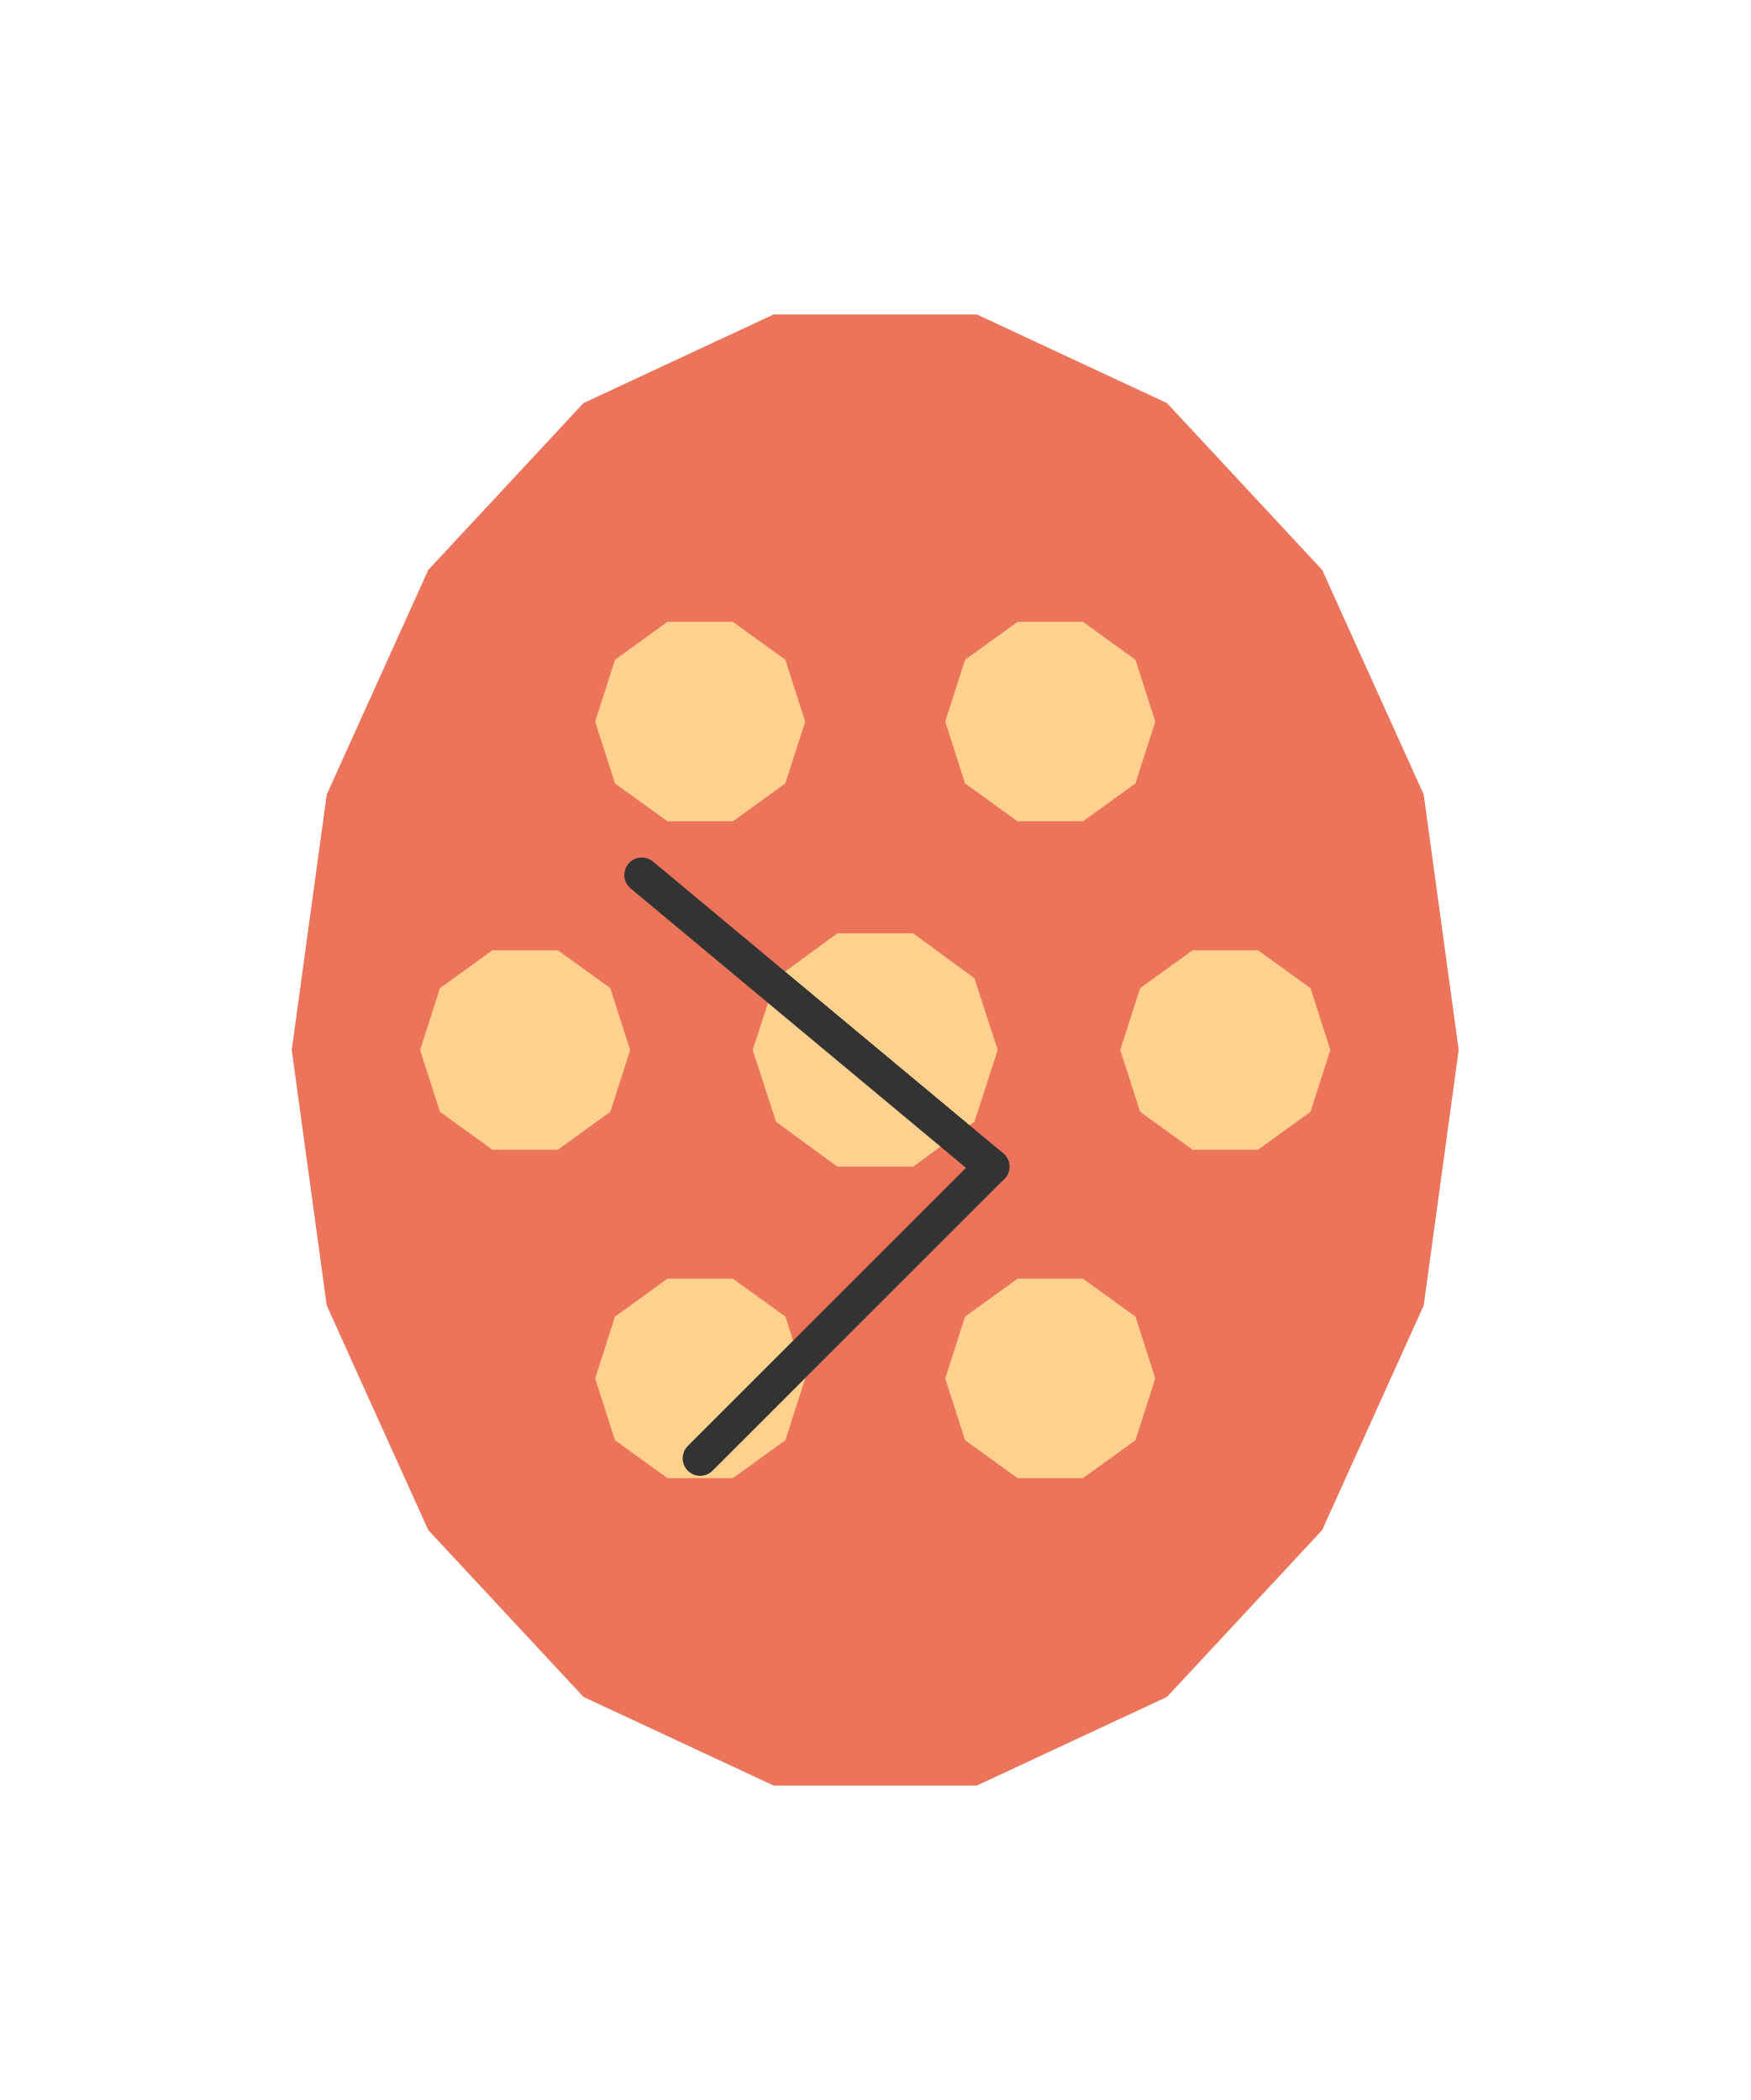
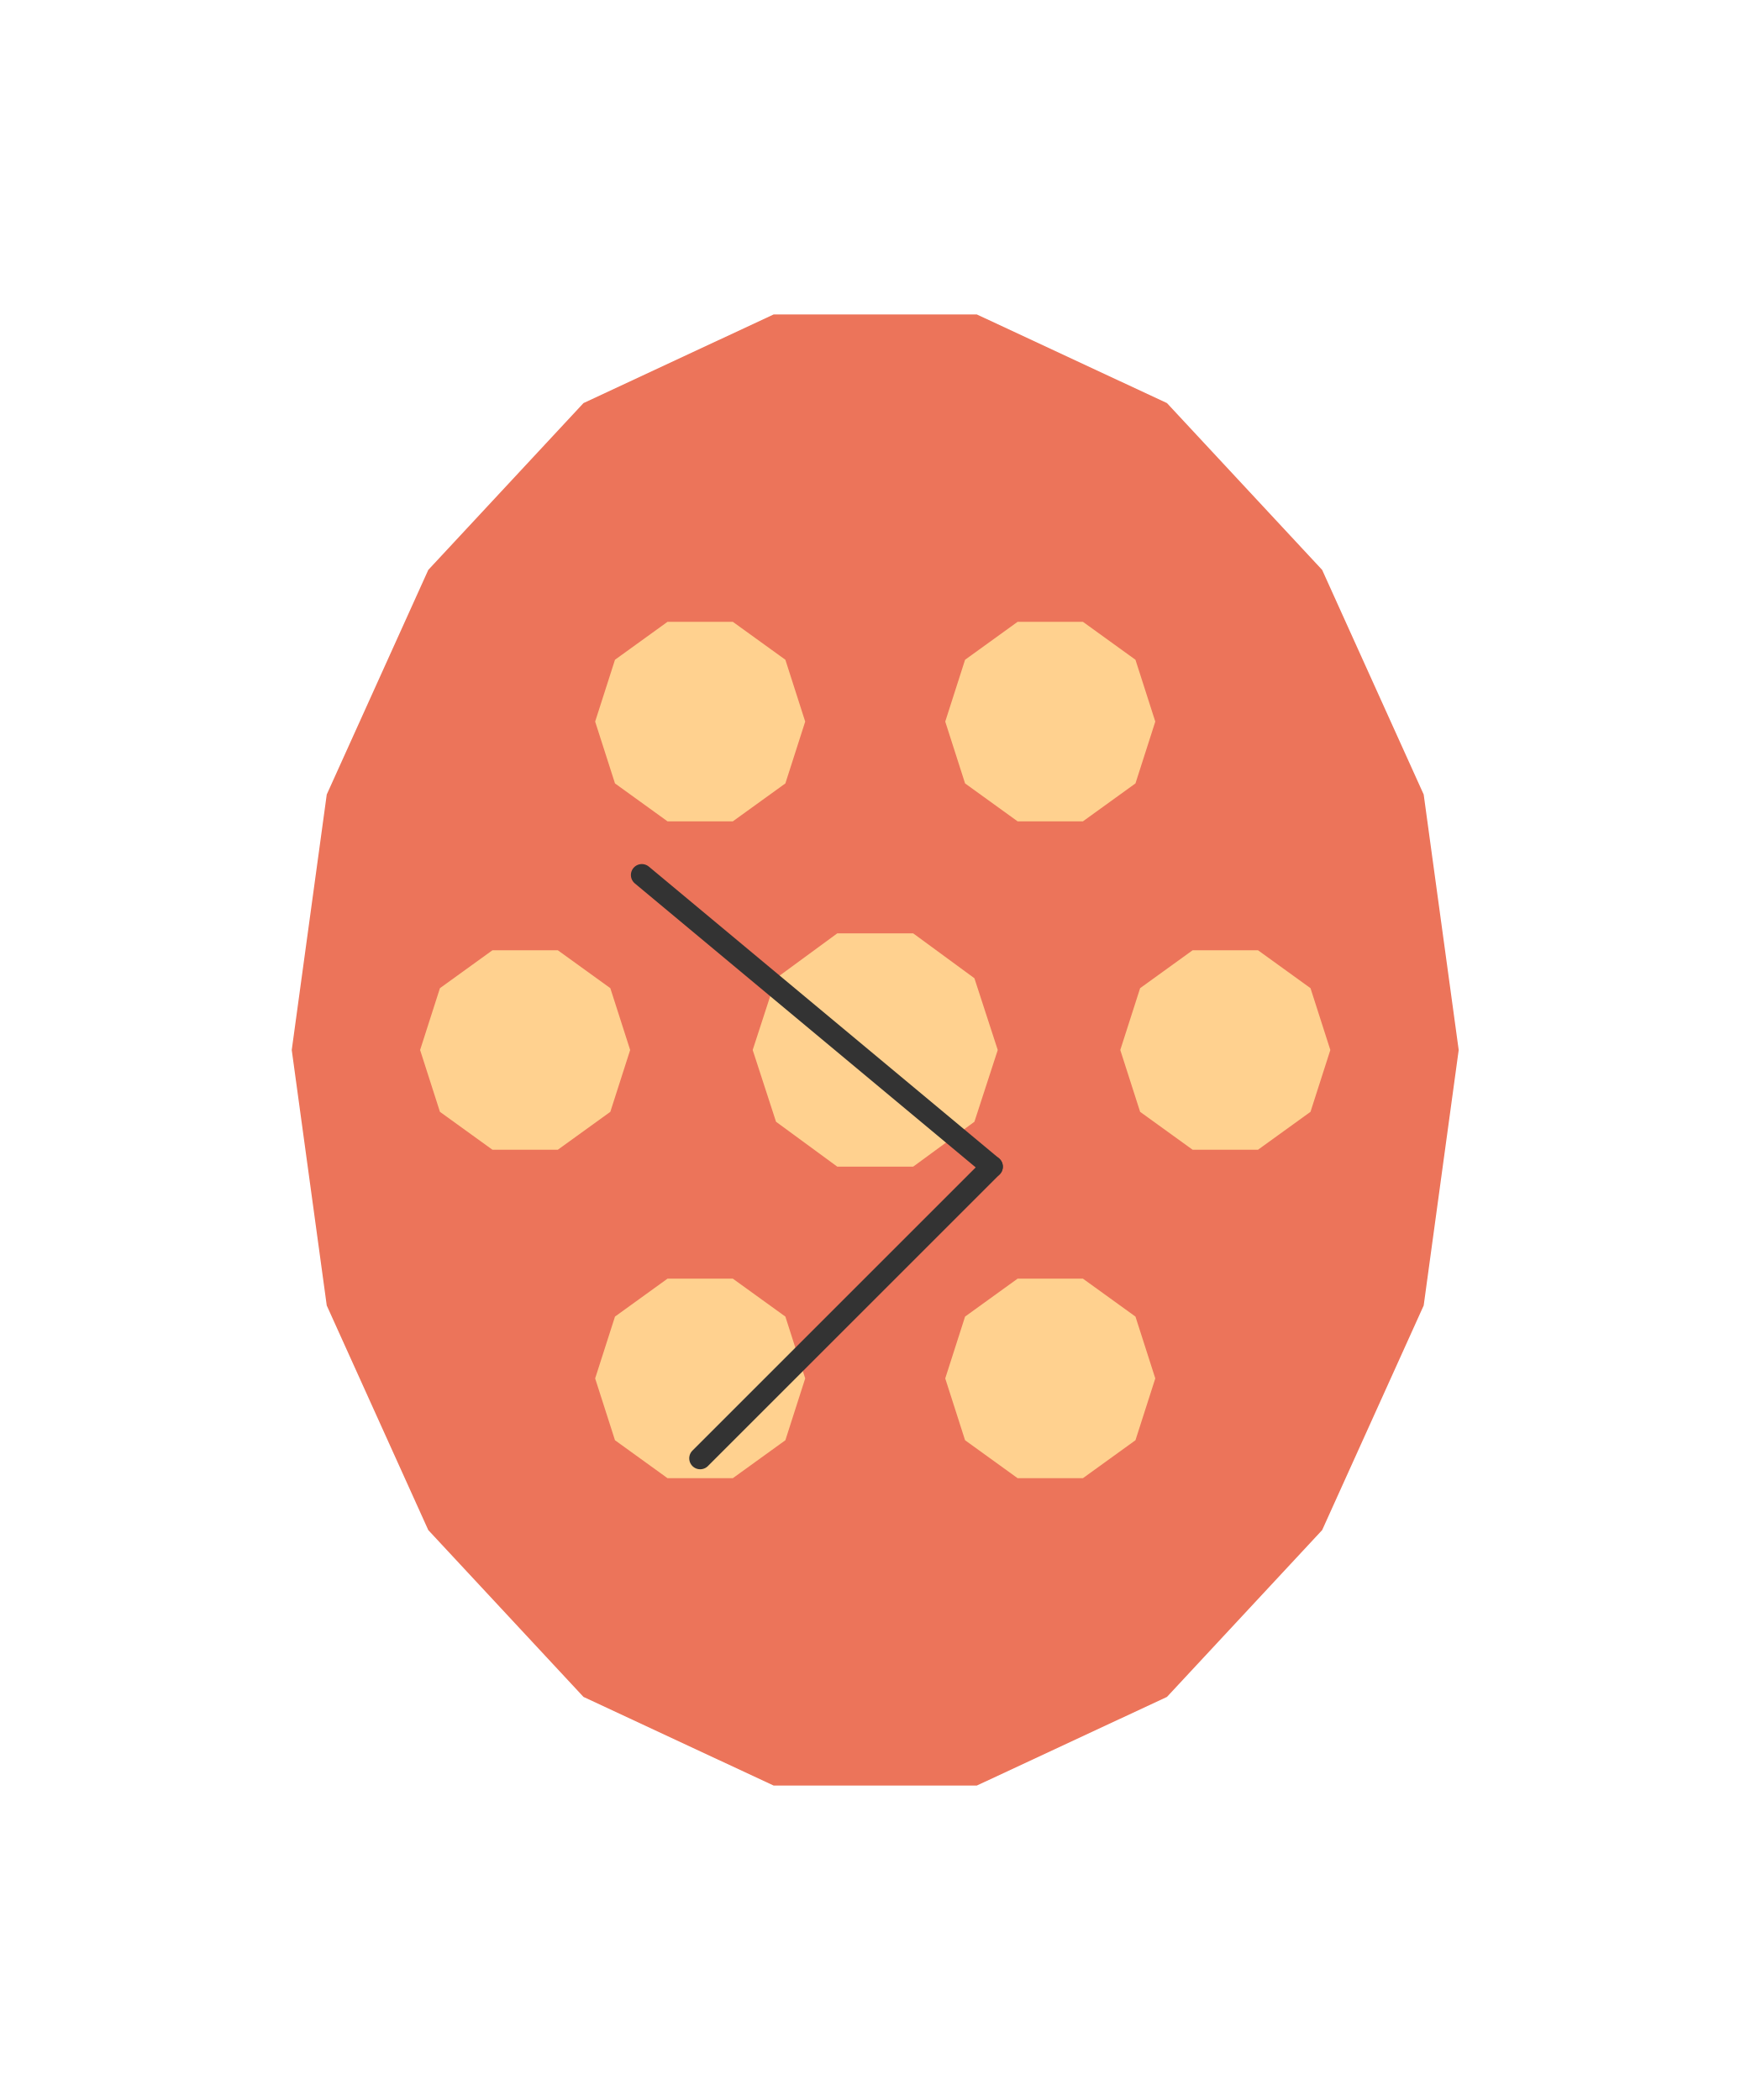
<svg xmlns="http://www.w3.org/2000/svg" width="120" height="144" viewBox="-1.5 -1.5 3 3">
  <g id="body">
    <polygon id="shape-body-0" points="1,0 0.94,0.438 0.766,0.823 0.5,1.109 0.174,1.261 -0.174,1.261 -0.5,1.109 -0.766,0.823 -0.94,0.438 -1,0 -0.94,-0.438 -0.766,-0.823 -0.5,-1.109 -0.174,-1.261 0.174,-1.261 0.5,-1.109 0.766,-0.823 0.94,-0.438" fill="#ec7056" fill-opacity="0.97" />
    <polygon id="shape-body-1" points="0.78,0 0.746,0.106 0.656,0.171 0.544,0.171 0.454,0.106 0.42,0 0.454,-0.106 0.544,-0.171 0.656,-0.171 0.746,-0.106" fill="#ffd18f" />
    <polygon id="shape-body-2" points="0.48,0.563 0.446,0.669 0.356,0.734 0.244,0.734 0.154,0.669 0.12,0.563 0.154,0.457 0.244,0.392 0.356,0.392 0.446,0.457" fill="#ffd18f" />
    <polygon id="shape-body-3" points="-0.12,0.563 -0.154,0.669 -0.244,0.734 -0.356,0.734 -0.446,0.669 -0.48,0.563 -0.446,0.457 -0.356,0.392 -0.244,0.392 -0.154,0.457" fill="#ffd18f" />
    <polygon id="shape-body-4" points="-0.42,0 -0.454,0.106 -0.544,0.171 -0.656,0.171 -0.746,0.106 -0.78,0 -0.746,-0.106 -0.656,-0.171 -0.544,-0.171 -0.454,-0.106" fill="#ffd18f" />
    <polygon id="shape-body-5" points="-0.12,-0.563 -0.154,-0.457 -0.244,-0.392 -0.356,-0.392 -0.446,-0.457 -0.48,-0.563 -0.446,-0.669 -0.356,-0.734 -0.244,-0.734 -0.154,-0.669" fill="#ffd18f" />
    <polygon id="shape-body-6" points="0.48,-0.563 0.446,-0.457 0.356,-0.392 0.244,-0.392 0.154,-0.457 0.12,-0.563 0.154,-0.669 0.244,-0.734 0.356,-0.734 0.446,-0.669" fill="#ffd18f" />
    <polygon id="shape-body-7" points="0.21,0 0.17,0.123 0.065,0.2 -0.065,0.2 -0.17,0.123 -0.21,0 -0.17,-0.123 -0.065,-0.2 0.065,-0.2 0.17,-0.123" fill="#ffd18f" />
  </g>
  <g id="crack-one">
-     <line id="shape-crack-one-0" x1="-0.4" y1="-0.3" x2="0.2" y2="0.2" stroke="#333333" stroke-opacity="1" stroke-width="0.06" stroke-linecap="round" />
+     <line id="shape-crack-one-0" x1="-0.4" y1="-0.3" x2="0.2" y2="0.2" stroke="#333333" stroke-opacity="1" stroke-width="1.5" vector-effect="non-scaling-stroke" stroke-linecap="round" />
  </g>
  <g id="crack-two">
-     <line id="shape-crack-two-0" x1="0.2" y1="0.2" x2="-0.3" y2="0.7" stroke="#333333" stroke-opacity="1" stroke-width="0.06" stroke-linecap="round" />
+     <line id="shape-crack-two-0" x1="0.2" y1="0.2" x2="-0.3" y2="0.7" stroke="#333333" stroke-opacity="1" stroke-width="1.5" vector-effect="non-scaling-stroke" stroke-linecap="round" />
  </g>
</svg>
